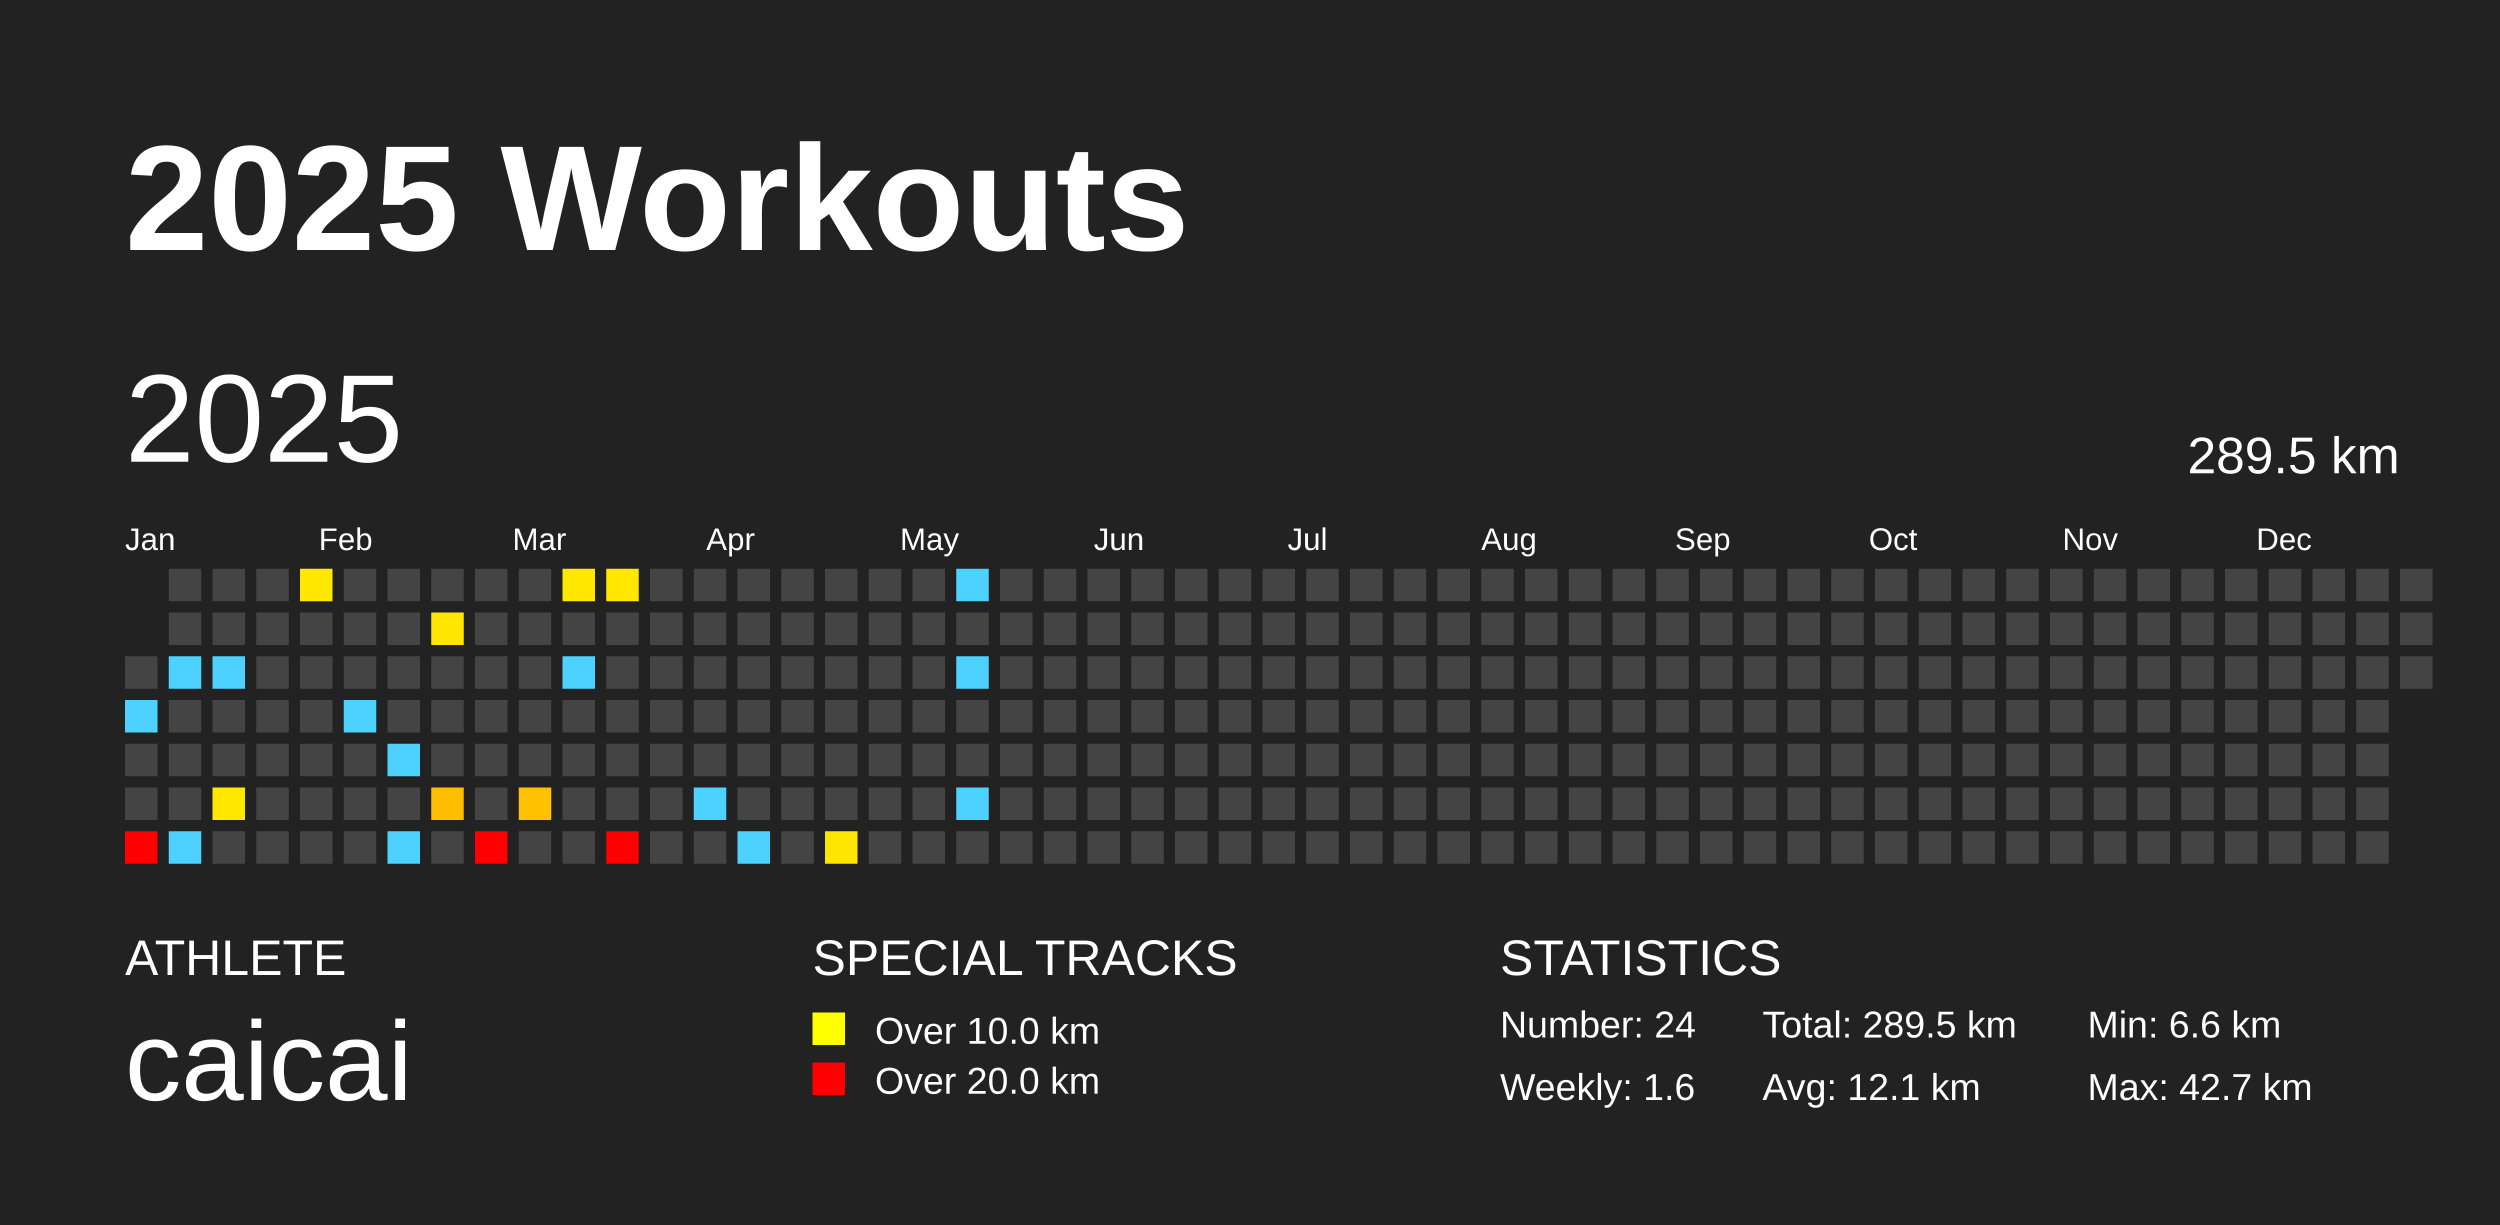
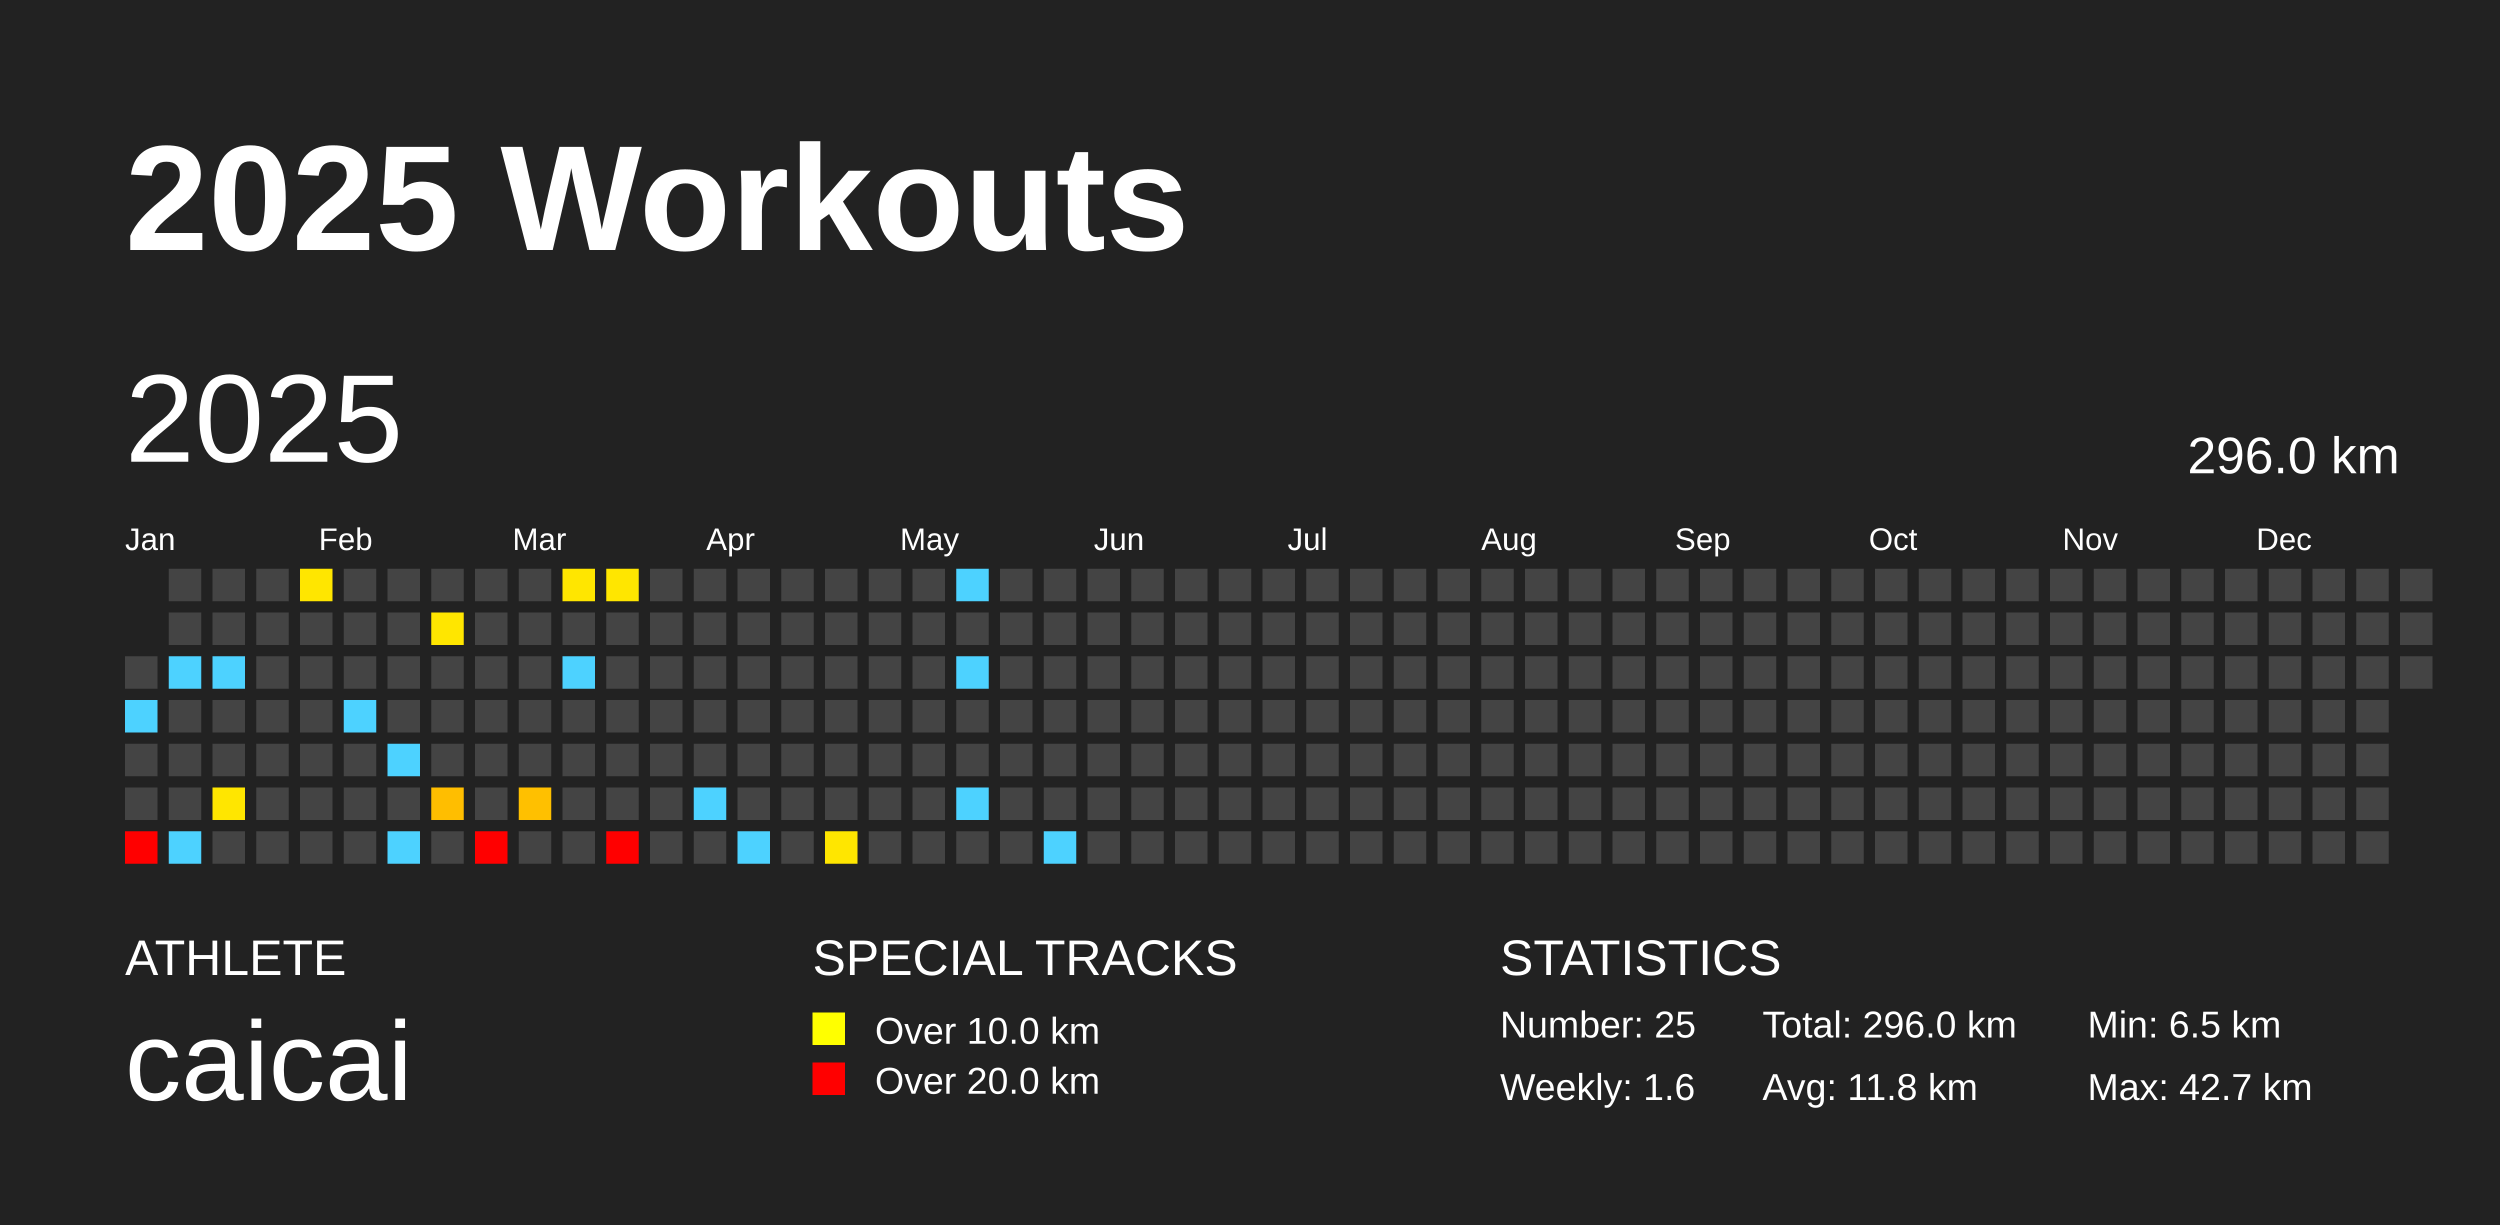
<svg xmlns="http://www.w3.org/2000/svg" baseProfile="full" height="98mm" version="1.1" viewBox="0,0,200,98" width="200mm">
  <defs />
  <rect fill="#222222" height="98" width="200" x="0" y="0" />
  <text fill="#FFFFFF" style="font-size:12px; font-family:Arial; font-weight:bold;" x="10" y="20">2025 Workouts</text>
  <text fill="#FFFFFF" style="font-size:4px; font-family:Arial" x="10" y="78">ATHLETE</text>
  <text fill="#FFFFFF" style="font-size:9px; font-family:Arial" x="10" y="88">caicai</text>
  <text fill="#FFFFFF" style="font-size:4px; font-family:Arial" x="65" y="78">SPECIAL TRACKS</text>
  <rect fill="yellow" height="2.6" width="2.6" x="65" y="81" />
  <text fill="#FFFFFF" style="font-size:3px; font-family:Arial" x="70" y="83.5">Over 10.0 km</text>
  <rect fill="red" height="2.6" width="2.6" x="65" y="85" />
  <text fill="#FFFFFF" style="font-size:3px; font-family:Arial" x="70" y="87.5">Over 20.0 km</text>
  <text fill="#FFFFFF" style="font-size:4px; font-family:Arial" x="120" y="78">STATISTICS</text>
-   <text fill="#FFFFFF" style="font-size:3px; font-family:Arial" x="120" y="83">Number: 24</text>
+   <text fill="#FFFFFF" style="font-size:3px; font-family:Arial" x="120" y="83">Number: 25</text>
  <text fill="#FFFFFF" style="font-size:3px; font-family:Arial" x="120" y="88">Weekly: 1.6</text>
-   <text fill="#FFFFFF" style="font-size:3px; font-family:Arial" x="141" y="83">Total: 289.5 km</text>
-   <text fill="#FFFFFF" style="font-size:3px; font-family:Arial" x="141" y="88">Avg: 12.1 km</text>
-   <text fill="#FFFFFF" style="font-size:3px; font-family:Arial" x="167" y="83">Min: 6.6 km</text>
+   <text fill="#FFFFFF" style="font-size:3px; font-family:Arial" x="141" y="83">Total: 296.0 km</text>
+   <text fill="#FFFFFF" style="font-size:3px; font-family:Arial" x="141" y="88">Avg: 11.8 km</text>
+   <text fill="#FFFFFF" style="font-size:3px; font-family:Arial" x="167" y="83">Min: 6.5 km</text>
  <text fill="#FFFFFF" style="font-size:3px; font-family:Arial" x="167" y="88">Max: 42.7 km</text>
  <text dominant-baseline="hanging" fill="#FFFFFF" style="font-size:10.0px; font-family:Arial;" x="10" y="30">2025</text>
-   <text dominant-baseline="hanging" fill="#FFFFFF" style="font-size:4.125px; font-family:Arial;" x="175" y="35">289.5 km</text>
+   <text dominant-baseline="hanging" fill="#FFFFFF" style="font-size:4.125px; font-family:Arial;" x="175" y="35">296.0 km</text>
  <text fill="#FFFFFF" style="font-size:2.5px; font-family:Arial" x="10.0" y="44">Jan</text>
  <text fill="#FFFFFF" style="font-size:2.5px; font-family:Arial" x="25.5" y="44">Feb</text>
  <text fill="#FFFFFF" style="font-size:2.5px; font-family:Arial" x="41.0" y="44">Mar</text>
  <text fill="#FFFFFF" style="font-size:2.5px; font-family:Arial" x="56.5" y="44">Apr</text>
  <text fill="#FFFFFF" style="font-size:2.5px; font-family:Arial" x="72.0" y="44">May</text>
  <text fill="#FFFFFF" style="font-size:2.5px; font-family:Arial" x="87.5" y="44">Jun</text>
  <text fill="#FFFFFF" style="font-size:2.5px; font-family:Arial" x="103.0" y="44">Jul</text>
  <text fill="#FFFFFF" style="font-size:2.5px; font-family:Arial" x="118.5" y="44">Aug</text>
  <text fill="#FFFFFF" style="font-size:2.5px; font-family:Arial" x="134.0" y="44">Sep</text>
  <text fill="#FFFFFF" style="font-size:2.5px; font-family:Arial" x="149.5" y="44">Oct</text>
  <text fill="#FFFFFF" style="font-size:2.5px; font-family:Arial" x="165.0" y="44">Nov</text>
  <text fill="#FFFFFF" style="font-size:2.5px; font-family:Arial" x="180.5" y="44">Dec</text>
  <rect fill="#444444" height="2.6" width="2.6" x="10.0" y="52.5" />
  <rect fill="#4dd2ff" height="2.6" width="2.6" x="10.0" y="56.0" />
  <rect fill="#444444" height="2.6" width="2.6" x="10.0" y="59.5" />
  <rect fill="#444444" height="2.6" width="2.6" x="10.0" y="63.0" />
  <rect fill="red" height="2.6" width="2.6" x="10.0" y="66.5" />
  <rect fill="#444444" height="2.6" width="2.6" x="13.5" y="45.5" />
  <rect fill="#444444" height="2.6" width="2.6" x="13.5" y="49.0" />
  <rect fill="#4dd2ff" height="2.6" width="2.6" x="13.5" y="52.5" />
  <rect fill="#444444" height="2.6" width="2.6" x="13.5" y="56.0" />
  <rect fill="#444444" height="2.6" width="2.6" x="13.5" y="59.5" />
  <rect fill="#444444" height="2.6" width="2.6" x="13.5" y="63.0" />
  <rect fill="#4dd2ff" height="2.6" width="2.6" x="13.5" y="66.5" />
  <rect fill="#444444" height="2.6" width="2.6" x="17.0" y="45.5" />
  <rect fill="#444444" height="2.6" width="2.6" x="17.0" y="49.0" />
  <rect fill="#4dd2ff" height="2.6" width="2.6" x="17.0" y="52.5" />
  <rect fill="#444444" height="2.6" width="2.6" x="17.0" y="56.0" />
  <rect fill="#444444" height="2.6" width="2.6" x="17.0" y="59.5" />
-   <rect fill="#ffe700" height="2.6" width="2.6" x="17.0" y="63.0" />
+   <rect fill="#ffe600" height="2.6" width="2.6" x="17.0" y="63.0" />
  <rect fill="#444444" height="2.6" width="2.6" x="17.0" y="66.5" />
  <rect fill="#444444" height="2.6" width="2.6" x="20.5" y="45.5" />
  <rect fill="#444444" height="2.6" width="2.6" x="20.5" y="49.0" />
  <rect fill="#444444" height="2.6" width="2.6" x="20.5" y="52.5" />
  <rect fill="#444444" height="2.6" width="2.6" x="20.5" y="56.0" />
  <rect fill="#444444" height="2.6" width="2.6" x="20.5" y="59.5" />
  <rect fill="#444444" height="2.6" width="2.6" x="20.5" y="63.0" />
  <rect fill="#444444" height="2.6" width="2.6" x="20.5" y="66.5" />
-   <rect fill="#ffe700" height="2.6" width="2.6" x="24.0" y="45.5" />
+   <rect fill="#ffe600" height="2.6" width="2.6" x="24.0" y="45.5" />
  <rect fill="#444444" height="2.6" width="2.6" x="24.0" y="49.0" />
  <rect fill="#444444" height="2.6" width="2.6" x="24.0" y="52.5" />
  <rect fill="#444444" height="2.6" width="2.6" x="24.0" y="56.0" />
  <rect fill="#444444" height="2.6" width="2.6" x="24.0" y="59.5" />
  <rect fill="#444444" height="2.6" width="2.6" x="24.0" y="63.0" />
  <rect fill="#444444" height="2.6" width="2.6" x="24.0" y="66.5" />
  <rect fill="#444444" height="2.6" width="2.6" x="27.5" y="45.5" />
  <rect fill="#444444" height="2.6" width="2.6" x="27.5" y="49.0" />
  <rect fill="#444444" height="2.6" width="2.6" x="27.5" y="52.5" />
  <rect fill="#4dd2ff" height="2.6" width="2.6" x="27.5" y="56.0" />
  <rect fill="#444444" height="2.6" width="2.6" x="27.5" y="59.5" />
  <rect fill="#444444" height="2.6" width="2.6" x="27.5" y="63.0" />
  <rect fill="#444444" height="2.6" width="2.6" x="27.5" y="66.5" />
  <rect fill="#444444" height="2.6" width="2.6" x="31.0" y="45.5" />
  <rect fill="#444444" height="2.6" width="2.6" x="31.0" y="49.0" />
  <rect fill="#444444" height="2.6" width="2.6" x="31.0" y="52.5" />
  <rect fill="#444444" height="2.6" width="2.6" x="31.0" y="56.0" />
  <rect fill="#4dd2ff" height="2.6" width="2.6" x="31.0" y="59.5" />
  <rect fill="#444444" height="2.6" width="2.6" x="31.0" y="63.0" />
  <rect fill="#4dd2ff" height="2.6" width="2.6" x="31.0" y="66.5" />
  <rect fill="#444444" height="2.6" width="2.6" x="34.5" y="45.5" />
  <rect fill="#ffe600" height="2.6" width="2.6" x="34.5" y="49.0" />
  <rect fill="#444444" height="2.6" width="2.6" x="34.5" y="52.5" />
  <rect fill="#444444" height="2.6" width="2.6" x="34.5" y="56.0" />
  <rect fill="#444444" height="2.6" width="2.6" x="34.5" y="59.5" />
-   <rect fill="#ffbf00" height="2.6" width="2.6" x="34.5" y="63.0" />
+   <rect fill="#ffbe00" height="2.6" width="2.6" x="34.5" y="63.0" />
  <rect fill="#444444" height="2.6" width="2.6" x="34.5" y="66.5" />
  <rect fill="#444444" height="2.6" width="2.6" x="38.0" y="45.5" />
  <rect fill="#444444" height="2.6" width="2.6" x="38.0" y="49.0" />
  <rect fill="#444444" height="2.6" width="2.6" x="38.0" y="52.5" />
  <rect fill="#444444" height="2.6" width="2.6" x="38.0" y="56.0" />
  <rect fill="#444444" height="2.6" width="2.6" x="38.0" y="59.5" />
  <rect fill="#444444" height="2.6" width="2.6" x="38.0" y="63.0" />
  <rect fill="red" height="2.6" width="2.6" x="38.0" y="66.5" />
  <rect fill="#444444" height="2.6" width="2.6" x="41.5" y="45.5" />
  <rect fill="#444444" height="2.6" width="2.6" x="41.5" y="49.0" />
  <rect fill="#444444" height="2.6" width="2.6" x="41.5" y="52.5" />
  <rect fill="#444444" height="2.6" width="2.6" x="41.5" y="56.0" />
  <rect fill="#444444" height="2.6" width="2.6" x="41.5" y="59.5" />
-   <rect fill="#ffc100" height="2.6" width="2.6" x="41.5" y="63.0" />
+   <rect fill="#ffc000" height="2.6" width="2.6" x="41.5" y="63.0" />
  <rect fill="#444444" height="2.6" width="2.6" x="41.5" y="66.5" />
-   <rect fill="#ffe700" height="2.6" width="2.6" x="45.0" y="45.5" />
+   <rect fill="#ffe600" height="2.6" width="2.6" x="45.0" y="45.5" />
  <rect fill="#444444" height="2.6" width="2.6" x="45.0" y="49.0" />
  <rect fill="#4dd2ff" height="2.6" width="2.6" x="45.0" y="52.5" />
  <rect fill="#444444" height="2.6" width="2.6" x="45.0" y="56.0" />
  <rect fill="#444444" height="2.6" width="2.6" x="45.0" y="59.5" />
  <rect fill="#444444" height="2.6" width="2.6" x="45.0" y="63.0" />
  <rect fill="#444444" height="2.6" width="2.6" x="45.0" y="66.5" />
-   <rect fill="#ffe700" height="2.6" width="2.6" x="48.5" y="45.5" />
+   <rect fill="#ffe600" height="2.6" width="2.6" x="48.5" y="45.5" />
  <rect fill="#444444" height="2.6" width="2.6" x="48.5" y="49.0" />
  <rect fill="#444444" height="2.6" width="2.6" x="48.5" y="52.5" />
  <rect fill="#444444" height="2.6" width="2.6" x="48.5" y="56.0" />
  <rect fill="#444444" height="2.6" width="2.6" x="48.5" y="59.5" />
  <rect fill="#444444" height="2.6" width="2.6" x="48.5" y="63.0" />
  <rect fill="red" height="2.6" width="2.6" x="48.5" y="66.5" />
  <rect fill="#444444" height="2.6" width="2.6" x="52.0" y="45.5" />
  <rect fill="#444444" height="2.6" width="2.6" x="52.0" y="49.0" />
  <rect fill="#444444" height="2.6" width="2.6" x="52.0" y="52.5" />
  <rect fill="#444444" height="2.6" width="2.6" x="52.0" y="56.0" />
  <rect fill="#444444" height="2.6" width="2.6" x="52.0" y="59.5" />
  <rect fill="#444444" height="2.6" width="2.6" x="52.0" y="63.0" />
  <rect fill="#444444" height="2.6" width="2.6" x="52.0" y="66.5" />
  <rect fill="#444444" height="2.6" width="2.6" x="55.5" y="45.5" />
  <rect fill="#444444" height="2.6" width="2.6" x="55.5" y="49.0" />
  <rect fill="#444444" height="2.6" width="2.6" x="55.5" y="52.5" />
  <rect fill="#444444" height="2.6" width="2.6" x="55.5" y="56.0" />
  <rect fill="#444444" height="2.6" width="2.6" x="55.5" y="59.5" />
  <rect fill="#4dd2ff" height="2.6" width="2.6" x="55.5" y="63.0" />
  <rect fill="#444444" height="2.6" width="2.6" x="55.5" y="66.5" />
  <rect fill="#444444" height="2.6" width="2.6" x="59.0" y="45.5" />
  <rect fill="#444444" height="2.6" width="2.6" x="59.0" y="49.0" />
  <rect fill="#444444" height="2.6" width="2.6" x="59.0" y="52.5" />
  <rect fill="#444444" height="2.6" width="2.6" x="59.0" y="56.0" />
  <rect fill="#444444" height="2.6" width="2.6" x="59.0" y="59.5" />
  <rect fill="#444444" height="2.6" width="2.6" x="59.0" y="63.0" />
  <rect fill="#4dd2ff" height="2.6" width="2.6" x="59.0" y="66.5" />
  <rect fill="#444444" height="2.6" width="2.6" x="62.5" y="45.5" />
  <rect fill="#444444" height="2.6" width="2.6" x="62.5" y="49.0" />
  <rect fill="#444444" height="2.6" width="2.6" x="62.5" y="52.5" />
  <rect fill="#444444" height="2.6" width="2.6" x="62.5" y="56.0" />
  <rect fill="#444444" height="2.6" width="2.6" x="62.5" y="59.5" />
  <rect fill="#444444" height="2.6" width="2.6" x="62.5" y="63.0" />
  <rect fill="#444444" height="2.6" width="2.6" x="62.5" y="66.5" />
  <rect fill="#444444" height="2.6" width="2.6" x="66.0" y="45.5" />
  <rect fill="#444444" height="2.6" width="2.6" x="66.0" y="49.0" />
  <rect fill="#444444" height="2.6" width="2.6" x="66.0" y="52.5" />
  <rect fill="#444444" height="2.6" width="2.6" x="66.0" y="56.0" />
  <rect fill="#444444" height="2.6" width="2.6" x="66.0" y="59.5" />
  <rect fill="#444444" height="2.6" width="2.6" x="66.0" y="63.0" />
  <rect fill="#ffe600" height="2.6" width="2.6" x="66.0" y="66.5" />
  <rect fill="#444444" height="2.6" width="2.6" x="69.5" y="45.5" />
  <rect fill="#444444" height="2.6" width="2.6" x="69.5" y="49.0" />
  <rect fill="#444444" height="2.6" width="2.6" x="69.5" y="52.5" />
  <rect fill="#444444" height="2.6" width="2.6" x="69.5" y="56.0" />
  <rect fill="#444444" height="2.6" width="2.6" x="69.5" y="59.5" />
  <rect fill="#444444" height="2.6" width="2.6" x="69.5" y="63.0" />
  <rect fill="#444444" height="2.6" width="2.6" x="69.5" y="66.5" />
  <rect fill="#444444" height="2.6" width="2.6" x="73.0" y="45.5" />
  <rect fill="#444444" height="2.6" width="2.6" x="73.0" y="49.0" />
  <rect fill="#444444" height="2.6" width="2.6" x="73.0" y="52.5" />
  <rect fill="#444444" height="2.6" width="2.6" x="73.0" y="56.0" />
  <rect fill="#444444" height="2.6" width="2.6" x="73.0" y="59.5" />
  <rect fill="#444444" height="2.6" width="2.6" x="73.0" y="63.0" />
  <rect fill="#444444" height="2.6" width="2.6" x="73.0" y="66.5" />
  <rect fill="#4dd2ff" height="2.6" width="2.6" x="76.5" y="45.5" />
  <rect fill="#444444" height="2.6" width="2.6" x="76.5" y="49.0" />
  <rect fill="#4dd2ff" height="2.6" width="2.6" x="76.5" y="52.5" />
  <rect fill="#444444" height="2.6" width="2.6" x="76.5" y="56.0" />
  <rect fill="#444444" height="2.6" width="2.6" x="76.5" y="59.5" />
  <rect fill="#4dd2ff" height="2.6" width="2.6" x="76.5" y="63.0" />
  <rect fill="#444444" height="2.6" width="2.6" x="76.5" y="66.5" />
  <rect fill="#444444" height="2.6" width="2.6" x="80.0" y="45.5" />
  <rect fill="#444444" height="2.6" width="2.6" x="80.0" y="49.0" />
  <rect fill="#444444" height="2.6" width="2.6" x="80.0" y="52.5" />
  <rect fill="#444444" height="2.6" width="2.6" x="80.0" y="56.0" />
  <rect fill="#444444" height="2.6" width="2.6" x="80.0" y="59.5" />
  <rect fill="#444444" height="2.6" width="2.6" x="80.0" y="63.0" />
  <rect fill="#444444" height="2.6" width="2.6" x="80.0" y="66.5" />
  <rect fill="#444444" height="2.6" width="2.6" x="83.5" y="45.5" />
  <rect fill="#444444" height="2.6" width="2.6" x="83.5" y="49.0" />
  <rect fill="#444444" height="2.6" width="2.6" x="83.5" y="52.5" />
  <rect fill="#444444" height="2.6" width="2.6" x="83.5" y="56.0" />
  <rect fill="#444444" height="2.6" width="2.6" x="83.5" y="59.5" />
  <rect fill="#444444" height="2.6" width="2.6" x="83.5" y="63.0" />
-   <rect fill="#444444" height="2.6" width="2.6" x="83.5" y="66.5" />
+   <rect fill="#4dd2ff" height="2.6" width="2.6" x="83.5" y="66.5" />
  <rect fill="#444444" height="2.6" width="2.6" x="87.0" y="45.5" />
  <rect fill="#444444" height="2.6" width="2.6" x="87.0" y="49.0" />
  <rect fill="#444444" height="2.6" width="2.6" x="87.0" y="52.5" />
  <rect fill="#444444" height="2.6" width="2.6" x="87.0" y="56.0" />
  <rect fill="#444444" height="2.6" width="2.6" x="87.0" y="59.5" />
  <rect fill="#444444" height="2.6" width="2.6" x="87.0" y="63.0" />
  <rect fill="#444444" height="2.6" width="2.6" x="87.0" y="66.5" />
  <rect fill="#444444" height="2.6" width="2.6" x="90.5" y="45.5" />
  <rect fill="#444444" height="2.6" width="2.6" x="90.5" y="49.0" />
  <rect fill="#444444" height="2.6" width="2.6" x="90.5" y="52.5" />
  <rect fill="#444444" height="2.6" width="2.6" x="90.5" y="56.0" />
  <rect fill="#444444" height="2.6" width="2.6" x="90.5" y="59.5" />
  <rect fill="#444444" height="2.6" width="2.6" x="90.5" y="63.0" />
  <rect fill="#444444" height="2.6" width="2.6" x="90.5" y="66.5" />
  <rect fill="#444444" height="2.6" width="2.6" x="94.0" y="45.5" />
  <rect fill="#444444" height="2.6" width="2.6" x="94.0" y="49.0" />
  <rect fill="#444444" height="2.6" width="2.6" x="94.0" y="52.5" />
  <rect fill="#444444" height="2.6" width="2.6" x="94.0" y="56.0" />
  <rect fill="#444444" height="2.6" width="2.6" x="94.0" y="59.5" />
  <rect fill="#444444" height="2.6" width="2.6" x="94.0" y="63.0" />
  <rect fill="#444444" height="2.6" width="2.6" x="94.0" y="66.5" />
  <rect fill="#444444" height="2.6" width="2.6" x="97.5" y="45.5" />
  <rect fill="#444444" height="2.6" width="2.6" x="97.5" y="49.0" />
  <rect fill="#444444" height="2.6" width="2.6" x="97.5" y="52.5" />
  <rect fill="#444444" height="2.6" width="2.6" x="97.5" y="56.0" />
  <rect fill="#444444" height="2.6" width="2.6" x="97.5" y="59.5" />
  <rect fill="#444444" height="2.6" width="2.6" x="97.5" y="63.0" />
  <rect fill="#444444" height="2.6" width="2.6" x="97.5" y="66.5" />
  <rect fill="#444444" height="2.6" width="2.6" x="101.0" y="45.5" />
  <rect fill="#444444" height="2.6" width="2.6" x="101.0" y="49.0" />
  <rect fill="#444444" height="2.6" width="2.6" x="101.0" y="52.5" />
  <rect fill="#444444" height="2.6" width="2.6" x="101.0" y="56.0" />
  <rect fill="#444444" height="2.6" width="2.6" x="101.0" y="59.5" />
  <rect fill="#444444" height="2.6" width="2.6" x="101.0" y="63.0" />
  <rect fill="#444444" height="2.6" width="2.6" x="101.0" y="66.5" />
  <rect fill="#444444" height="2.6" width="2.6" x="104.5" y="45.5" />
  <rect fill="#444444" height="2.6" width="2.6" x="104.5" y="49.0" />
  <rect fill="#444444" height="2.6" width="2.6" x="104.5" y="52.5" />
  <rect fill="#444444" height="2.6" width="2.6" x="104.5" y="56.0" />
  <rect fill="#444444" height="2.6" width="2.6" x="104.5" y="59.5" />
  <rect fill="#444444" height="2.6" width="2.6" x="104.5" y="63.0" />
  <rect fill="#444444" height="2.6" width="2.6" x="104.5" y="66.5" />
  <rect fill="#444444" height="2.6" width="2.6" x="108.0" y="45.5" />
  <rect fill="#444444" height="2.6" width="2.6" x="108.0" y="49.0" />
  <rect fill="#444444" height="2.6" width="2.6" x="108.0" y="52.5" />
  <rect fill="#444444" height="2.6" width="2.6" x="108.0" y="56.0" />
  <rect fill="#444444" height="2.6" width="2.6" x="108.0" y="59.5" />
  <rect fill="#444444" height="2.6" width="2.6" x="108.0" y="63.0" />
  <rect fill="#444444" height="2.6" width="2.6" x="108.0" y="66.5" />
  <rect fill="#444444" height="2.6" width="2.6" x="111.5" y="45.5" />
  <rect fill="#444444" height="2.6" width="2.6" x="111.5" y="49.0" />
  <rect fill="#444444" height="2.6" width="2.6" x="111.5" y="52.5" />
  <rect fill="#444444" height="2.6" width="2.6" x="111.5" y="56.0" />
  <rect fill="#444444" height="2.6" width="2.6" x="111.5" y="59.5" />
  <rect fill="#444444" height="2.6" width="2.6" x="111.5" y="63.0" />
  <rect fill="#444444" height="2.6" width="2.6" x="111.5" y="66.5" />
  <rect fill="#444444" height="2.6" width="2.6" x="115.0" y="45.5" />
  <rect fill="#444444" height="2.6" width="2.6" x="115.0" y="49.0" />
  <rect fill="#444444" height="2.6" width="2.6" x="115.0" y="52.5" />
  <rect fill="#444444" height="2.6" width="2.6" x="115.0" y="56.0" />
  <rect fill="#444444" height="2.6" width="2.6" x="115.0" y="59.5" />
  <rect fill="#444444" height="2.6" width="2.6" x="115.0" y="63.0" />
  <rect fill="#444444" height="2.6" width="2.6" x="115.0" y="66.5" />
  <rect fill="#444444" height="2.6" width="2.6" x="118.5" y="45.5" />
  <rect fill="#444444" height="2.6" width="2.6" x="118.5" y="49.0" />
  <rect fill="#444444" height="2.6" width="2.6" x="118.5" y="52.5" />
  <rect fill="#444444" height="2.6" width="2.6" x="118.5" y="56.0" />
  <rect fill="#444444" height="2.6" width="2.6" x="118.5" y="59.5" />
  <rect fill="#444444" height="2.6" width="2.6" x="118.5" y="63.0" />
  <rect fill="#444444" height="2.6" width="2.6" x="118.5" y="66.5" />
  <rect fill="#444444" height="2.6" width="2.6" x="122.0" y="45.5" />
  <rect fill="#444444" height="2.6" width="2.6" x="122.0" y="49.0" />
  <rect fill="#444444" height="2.6" width="2.6" x="122.0" y="52.5" />
  <rect fill="#444444" height="2.6" width="2.6" x="122.0" y="56.0" />
  <rect fill="#444444" height="2.6" width="2.6" x="122.0" y="59.5" />
  <rect fill="#444444" height="2.6" width="2.6" x="122.0" y="63.0" />
  <rect fill="#444444" height="2.6" width="2.6" x="122.0" y="66.5" />
  <rect fill="#444444" height="2.6" width="2.6" x="125.5" y="45.5" />
  <rect fill="#444444" height="2.6" width="2.6" x="125.5" y="49.0" />
  <rect fill="#444444" height="2.6" width="2.6" x="125.5" y="52.5" />
  <rect fill="#444444" height="2.6" width="2.6" x="125.5" y="56.0" />
  <rect fill="#444444" height="2.6" width="2.6" x="125.5" y="59.5" />
  <rect fill="#444444" height="2.6" width="2.6" x="125.5" y="63.0" />
  <rect fill="#444444" height="2.6" width="2.6" x="125.5" y="66.5" />
  <rect fill="#444444" height="2.6" width="2.6" x="129.0" y="45.5" />
  <rect fill="#444444" height="2.6" width="2.6" x="129.0" y="49.0" />
  <rect fill="#444444" height="2.6" width="2.6" x="129.0" y="52.5" />
  <rect fill="#444444" height="2.6" width="2.6" x="129.0" y="56.0" />
  <rect fill="#444444" height="2.6" width="2.6" x="129.0" y="59.5" />
  <rect fill="#444444" height="2.6" width="2.6" x="129.0" y="63.0" />
  <rect fill="#444444" height="2.6" width="2.6" x="129.0" y="66.5" />
  <rect fill="#444444" height="2.6" width="2.6" x="132.5" y="45.5" />
  <rect fill="#444444" height="2.6" width="2.6" x="132.5" y="49.0" />
  <rect fill="#444444" height="2.6" width="2.6" x="132.5" y="52.5" />
  <rect fill="#444444" height="2.6" width="2.6" x="132.5" y="56.0" />
  <rect fill="#444444" height="2.6" width="2.6" x="132.5" y="59.5" />
  <rect fill="#444444" height="2.6" width="2.6" x="132.5" y="63.0" />
  <rect fill="#444444" height="2.6" width="2.6" x="132.5" y="66.5" />
  <rect fill="#444444" height="2.6" width="2.6" x="136.0" y="45.5" />
  <rect fill="#444444" height="2.6" width="2.6" x="136.0" y="49.0" />
  <rect fill="#444444" height="2.6" width="2.6" x="136.0" y="52.5" />
  <rect fill="#444444" height="2.6" width="2.6" x="136.0" y="56.0" />
  <rect fill="#444444" height="2.6" width="2.6" x="136.0" y="59.5" />
  <rect fill="#444444" height="2.6" width="2.6" x="136.0" y="63.0" />
  <rect fill="#444444" height="2.6" width="2.6" x="136.0" y="66.5" />
  <rect fill="#444444" height="2.6" width="2.6" x="139.5" y="45.5" />
  <rect fill="#444444" height="2.6" width="2.6" x="139.5" y="49.0" />
  <rect fill="#444444" height="2.6" width="2.6" x="139.5" y="52.5" />
  <rect fill="#444444" height="2.6" width="2.6" x="139.5" y="56.0" />
  <rect fill="#444444" height="2.6" width="2.6" x="139.5" y="59.5" />
  <rect fill="#444444" height="2.6" width="2.6" x="139.5" y="63.0" />
  <rect fill="#444444" height="2.6" width="2.6" x="139.5" y="66.5" />
  <rect fill="#444444" height="2.6" width="2.6" x="143.0" y="45.5" />
  <rect fill="#444444" height="2.6" width="2.6" x="143.0" y="49.0" />
  <rect fill="#444444" height="2.6" width="2.6" x="143.0" y="52.5" />
  <rect fill="#444444" height="2.6" width="2.6" x="143.0" y="56.0" />
  <rect fill="#444444" height="2.6" width="2.6" x="143.0" y="59.5" />
  <rect fill="#444444" height="2.6" width="2.6" x="143.0" y="63.0" />
  <rect fill="#444444" height="2.6" width="2.6" x="143.0" y="66.5" />
  <rect fill="#444444" height="2.6" width="2.6" x="146.5" y="45.5" />
  <rect fill="#444444" height="2.6" width="2.6" x="146.5" y="49.0" />
  <rect fill="#444444" height="2.6" width="2.6" x="146.5" y="52.5" />
  <rect fill="#444444" height="2.6" width="2.6" x="146.5" y="56.0" />
  <rect fill="#444444" height="2.6" width="2.6" x="146.5" y="59.5" />
  <rect fill="#444444" height="2.6" width="2.6" x="146.5" y="63.0" />
  <rect fill="#444444" height="2.6" width="2.6" x="146.5" y="66.5" />
  <rect fill="#444444" height="2.6" width="2.6" x="150.0" y="45.5" />
  <rect fill="#444444" height="2.6" width="2.6" x="150.0" y="49.0" />
  <rect fill="#444444" height="2.6" width="2.6" x="150.0" y="52.5" />
  <rect fill="#444444" height="2.6" width="2.6" x="150.0" y="56.0" />
  <rect fill="#444444" height="2.6" width="2.6" x="150.0" y="59.5" />
  <rect fill="#444444" height="2.6" width="2.6" x="150.0" y="63.0" />
  <rect fill="#444444" height="2.6" width="2.6" x="150.0" y="66.5" />
  <rect fill="#444444" height="2.6" width="2.6" x="153.5" y="45.5" />
  <rect fill="#444444" height="2.6" width="2.6" x="153.5" y="49.0" />
  <rect fill="#444444" height="2.6" width="2.6" x="153.5" y="52.5" />
  <rect fill="#444444" height="2.6" width="2.6" x="153.5" y="56.0" />
  <rect fill="#444444" height="2.6" width="2.6" x="153.5" y="59.5" />
  <rect fill="#444444" height="2.6" width="2.6" x="153.5" y="63.0" />
  <rect fill="#444444" height="2.6" width="2.6" x="153.5" y="66.5" />
  <rect fill="#444444" height="2.6" width="2.6" x="157.0" y="45.5" />
  <rect fill="#444444" height="2.6" width="2.6" x="157.0" y="49.0" />
  <rect fill="#444444" height="2.6" width="2.6" x="157.0" y="52.5" />
  <rect fill="#444444" height="2.6" width="2.6" x="157.0" y="56.0" />
  <rect fill="#444444" height="2.6" width="2.6" x="157.0" y="59.5" />
  <rect fill="#444444" height="2.6" width="2.6" x="157.0" y="63.0" />
  <rect fill="#444444" height="2.6" width="2.6" x="157.0" y="66.5" />
  <rect fill="#444444" height="2.6" width="2.6" x="160.5" y="45.5" />
  <rect fill="#444444" height="2.6" width="2.6" x="160.5" y="49.0" />
  <rect fill="#444444" height="2.6" width="2.6" x="160.5" y="52.5" />
  <rect fill="#444444" height="2.6" width="2.6" x="160.5" y="56.0" />
  <rect fill="#444444" height="2.6" width="2.6" x="160.5" y="59.5" />
  <rect fill="#444444" height="2.6" width="2.6" x="160.5" y="63.0" />
  <rect fill="#444444" height="2.6" width="2.6" x="160.5" y="66.5" />
  <rect fill="#444444" height="2.6" width="2.6" x="164.0" y="45.5" />
  <rect fill="#444444" height="2.6" width="2.6" x="164.0" y="49.0" />
  <rect fill="#444444" height="2.6" width="2.6" x="164.0" y="52.5" />
  <rect fill="#444444" height="2.6" width="2.6" x="164.0" y="56.0" />
  <rect fill="#444444" height="2.6" width="2.6" x="164.0" y="59.5" />
  <rect fill="#444444" height="2.6" width="2.6" x="164.0" y="63.0" />
  <rect fill="#444444" height="2.6" width="2.6" x="164.0" y="66.5" />
  <rect fill="#444444" height="2.6" width="2.6" x="167.5" y="45.5" />
  <rect fill="#444444" height="2.6" width="2.6" x="167.5" y="49.0" />
  <rect fill="#444444" height="2.6" width="2.6" x="167.5" y="52.5" />
  <rect fill="#444444" height="2.6" width="2.6" x="167.5" y="56.0" />
  <rect fill="#444444" height="2.6" width="2.6" x="167.5" y="59.5" />
  <rect fill="#444444" height="2.6" width="2.6" x="167.5" y="63.0" />
  <rect fill="#444444" height="2.6" width="2.6" x="167.5" y="66.5" />
  <rect fill="#444444" height="2.6" width="2.6" x="171.0" y="45.5" />
  <rect fill="#444444" height="2.6" width="2.6" x="171.0" y="49.0" />
  <rect fill="#444444" height="2.6" width="2.6" x="171.0" y="52.5" />
  <rect fill="#444444" height="2.6" width="2.6" x="171.0" y="56.0" />
  <rect fill="#444444" height="2.6" width="2.6" x="171.0" y="59.5" />
  <rect fill="#444444" height="2.6" width="2.6" x="171.0" y="63.0" />
  <rect fill="#444444" height="2.6" width="2.6" x="171.0" y="66.5" />
  <rect fill="#444444" height="2.6" width="2.6" x="174.5" y="45.5" />
  <rect fill="#444444" height="2.6" width="2.6" x="174.5" y="49.0" />
  <rect fill="#444444" height="2.6" width="2.6" x="174.5" y="52.5" />
  <rect fill="#444444" height="2.6" width="2.6" x="174.5" y="56.0" />
  <rect fill="#444444" height="2.6" width="2.6" x="174.5" y="59.5" />
  <rect fill="#444444" height="2.6" width="2.6" x="174.5" y="63.0" />
  <rect fill="#444444" height="2.6" width="2.6" x="174.5" y="66.5" />
  <rect fill="#444444" height="2.6" width="2.6" x="178.0" y="45.5" />
  <rect fill="#444444" height="2.6" width="2.6" x="178.0" y="49.0" />
  <rect fill="#444444" height="2.6" width="2.6" x="178.0" y="52.5" />
  <rect fill="#444444" height="2.6" width="2.6" x="178.0" y="56.0" />
  <rect fill="#444444" height="2.6" width="2.6" x="178.0" y="59.5" />
  <rect fill="#444444" height="2.6" width="2.6" x="178.0" y="63.0" />
  <rect fill="#444444" height="2.6" width="2.6" x="178.0" y="66.5" />
  <rect fill="#444444" height="2.6" width="2.6" x="181.5" y="45.5" />
  <rect fill="#444444" height="2.6" width="2.6" x="181.5" y="49.0" />
  <rect fill="#444444" height="2.6" width="2.6" x="181.5" y="52.5" />
  <rect fill="#444444" height="2.6" width="2.6" x="181.5" y="56.0" />
  <rect fill="#444444" height="2.6" width="2.6" x="181.5" y="59.5" />
  <rect fill="#444444" height="2.6" width="2.6" x="181.5" y="63.0" />
  <rect fill="#444444" height="2.6" width="2.6" x="181.5" y="66.5" />
  <rect fill="#444444" height="2.6" width="2.6" x="185.0" y="45.5" />
  <rect fill="#444444" height="2.6" width="2.6" x="185.0" y="49.0" />
  <rect fill="#444444" height="2.6" width="2.6" x="185.0" y="52.5" />
  <rect fill="#444444" height="2.6" width="2.6" x="185.0" y="56.0" />
  <rect fill="#444444" height="2.6" width="2.6" x="185.0" y="59.5" />
  <rect fill="#444444" height="2.6" width="2.6" x="185.0" y="63.0" />
  <rect fill="#444444" height="2.6" width="2.6" x="185.0" y="66.5" />
  <rect fill="#444444" height="2.6" width="2.6" x="188.5" y="45.5" />
  <rect fill="#444444" height="2.6" width="2.6" x="188.5" y="49.0" />
  <rect fill="#444444" height="2.6" width="2.6" x="188.5" y="52.5" />
  <rect fill="#444444" height="2.6" width="2.6" x="188.5" y="56.0" />
  <rect fill="#444444" height="2.6" width="2.6" x="188.5" y="59.5" />
  <rect fill="#444444" height="2.6" width="2.6" x="188.5" y="63.0" />
  <rect fill="#444444" height="2.6" width="2.6" x="188.5" y="66.5" />
  <rect fill="#444444" height="2.6" width="2.6" x="192.0" y="45.5" />
  <rect fill="#444444" height="2.6" width="2.6" x="192.0" y="49.0" />
  <rect fill="#444444" height="2.6" width="2.6" x="192.0" y="52.5" />
</svg>
